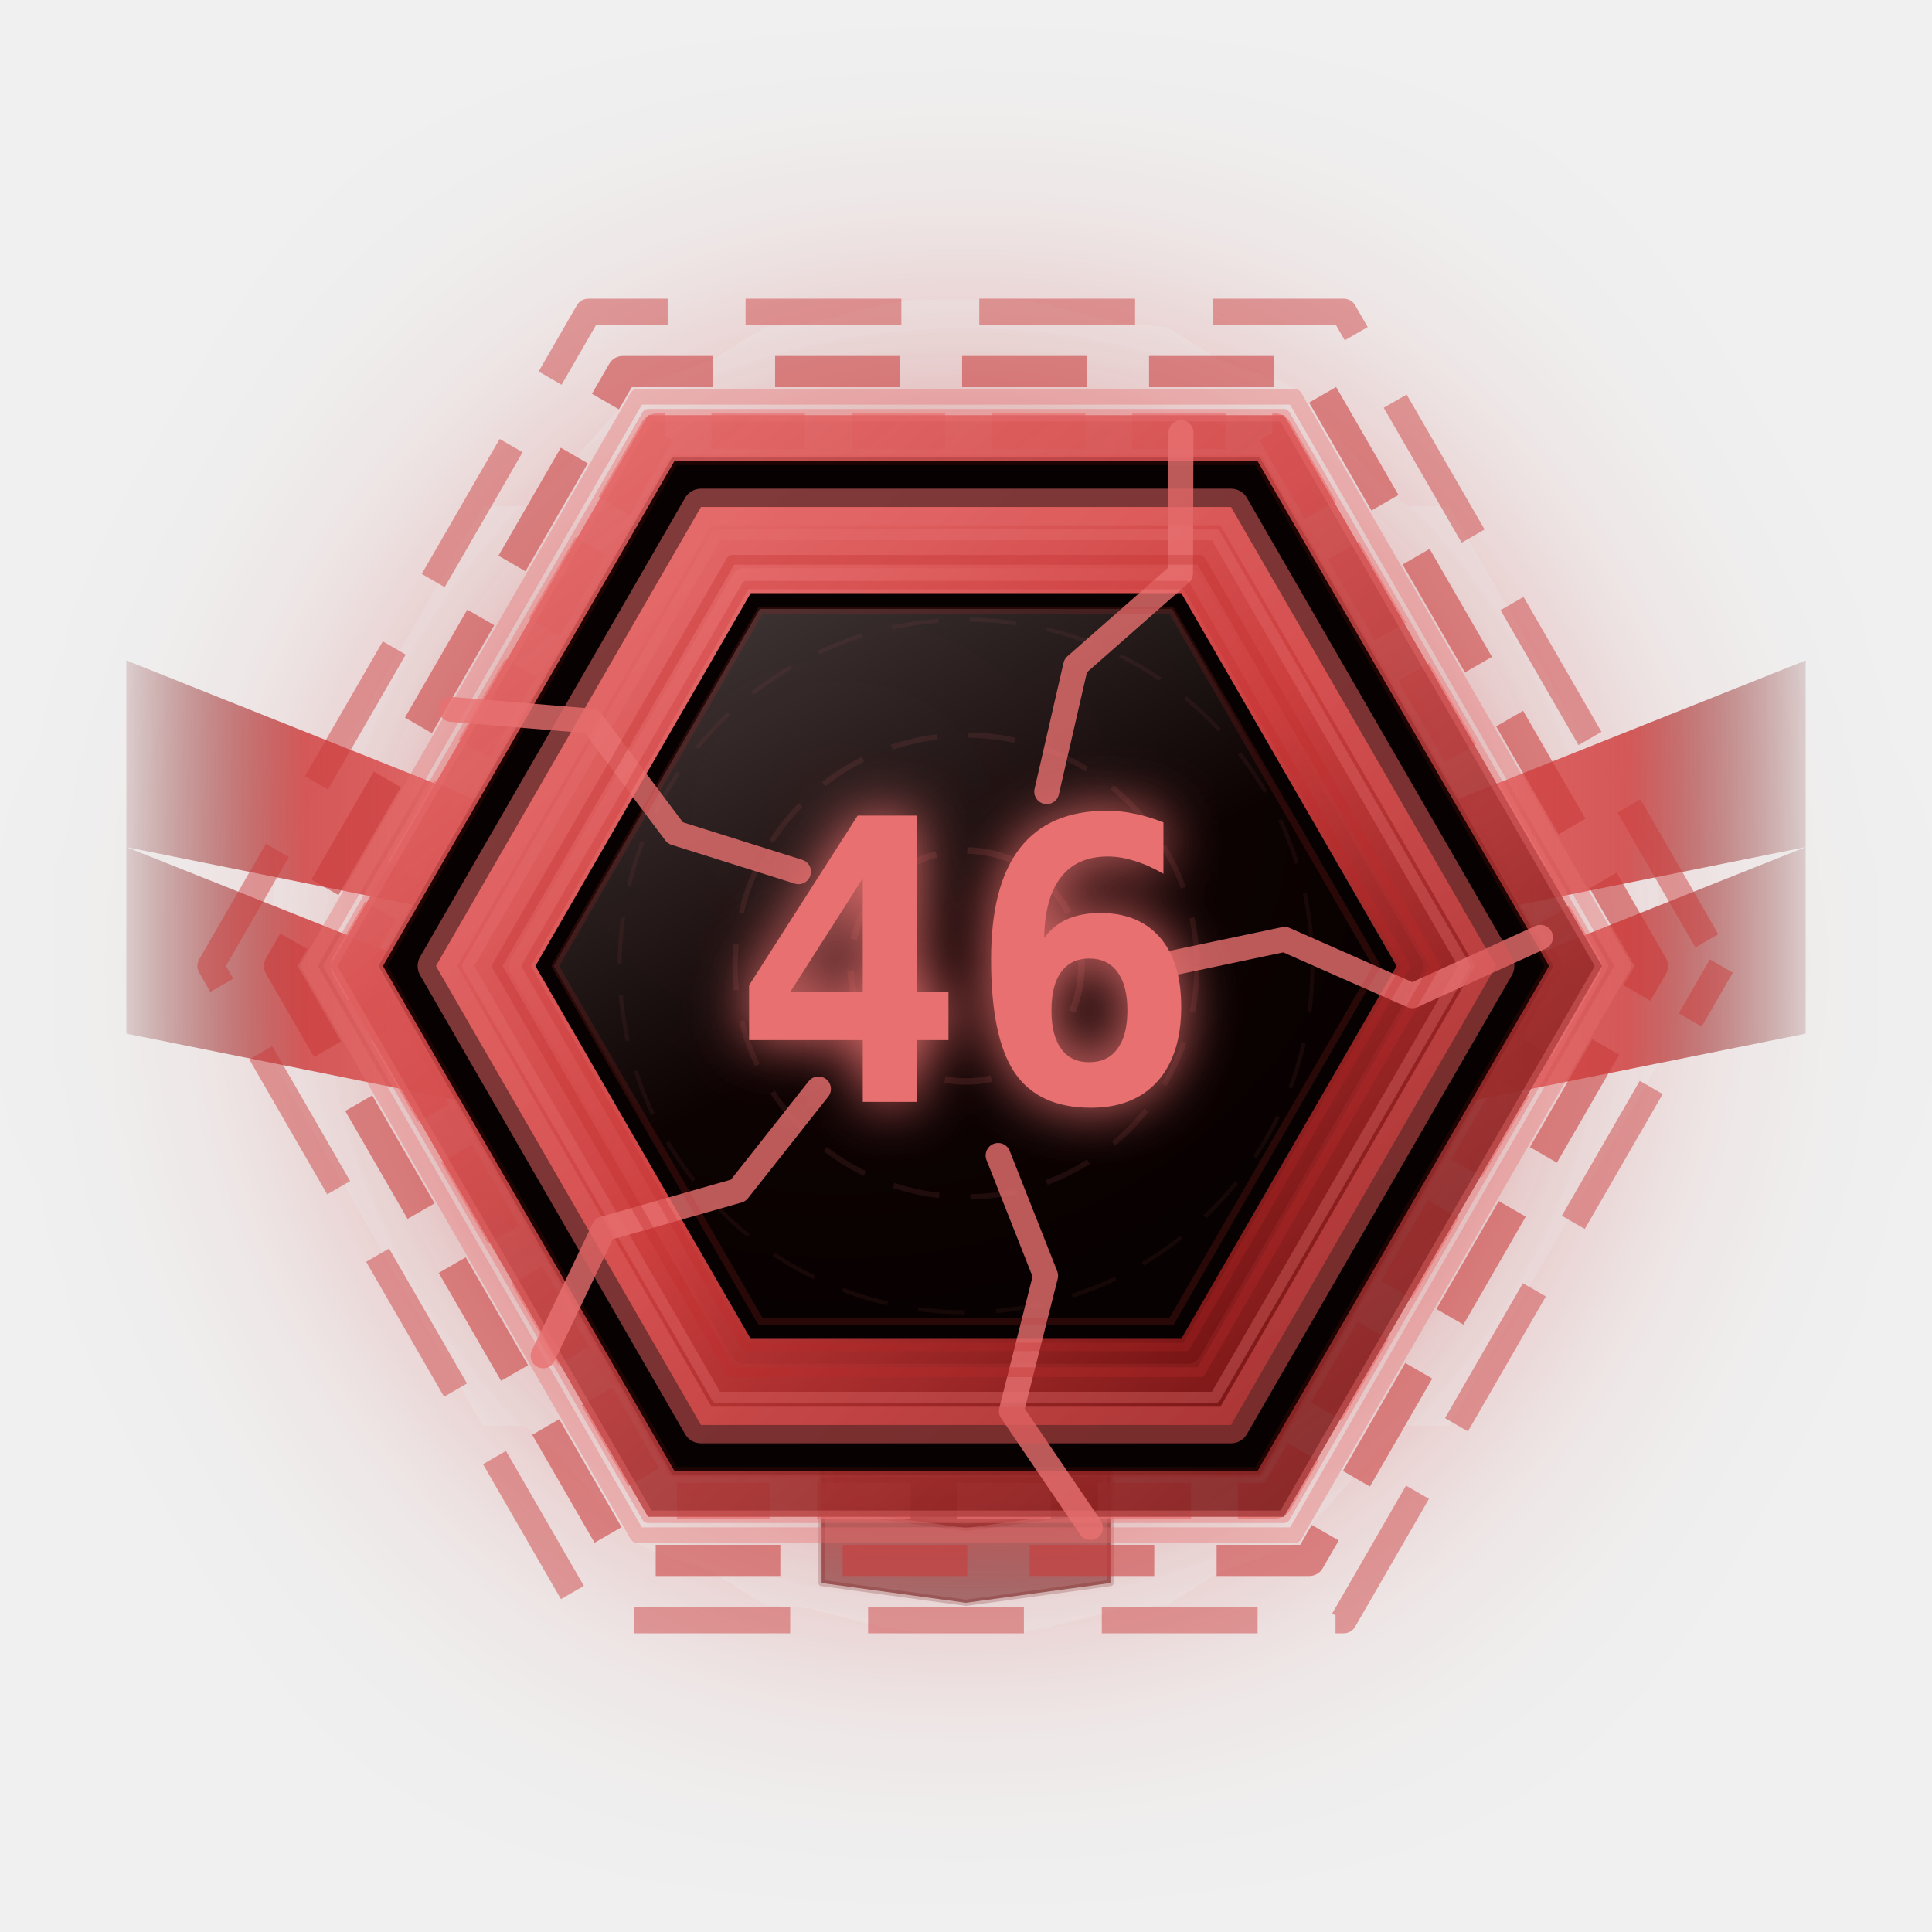
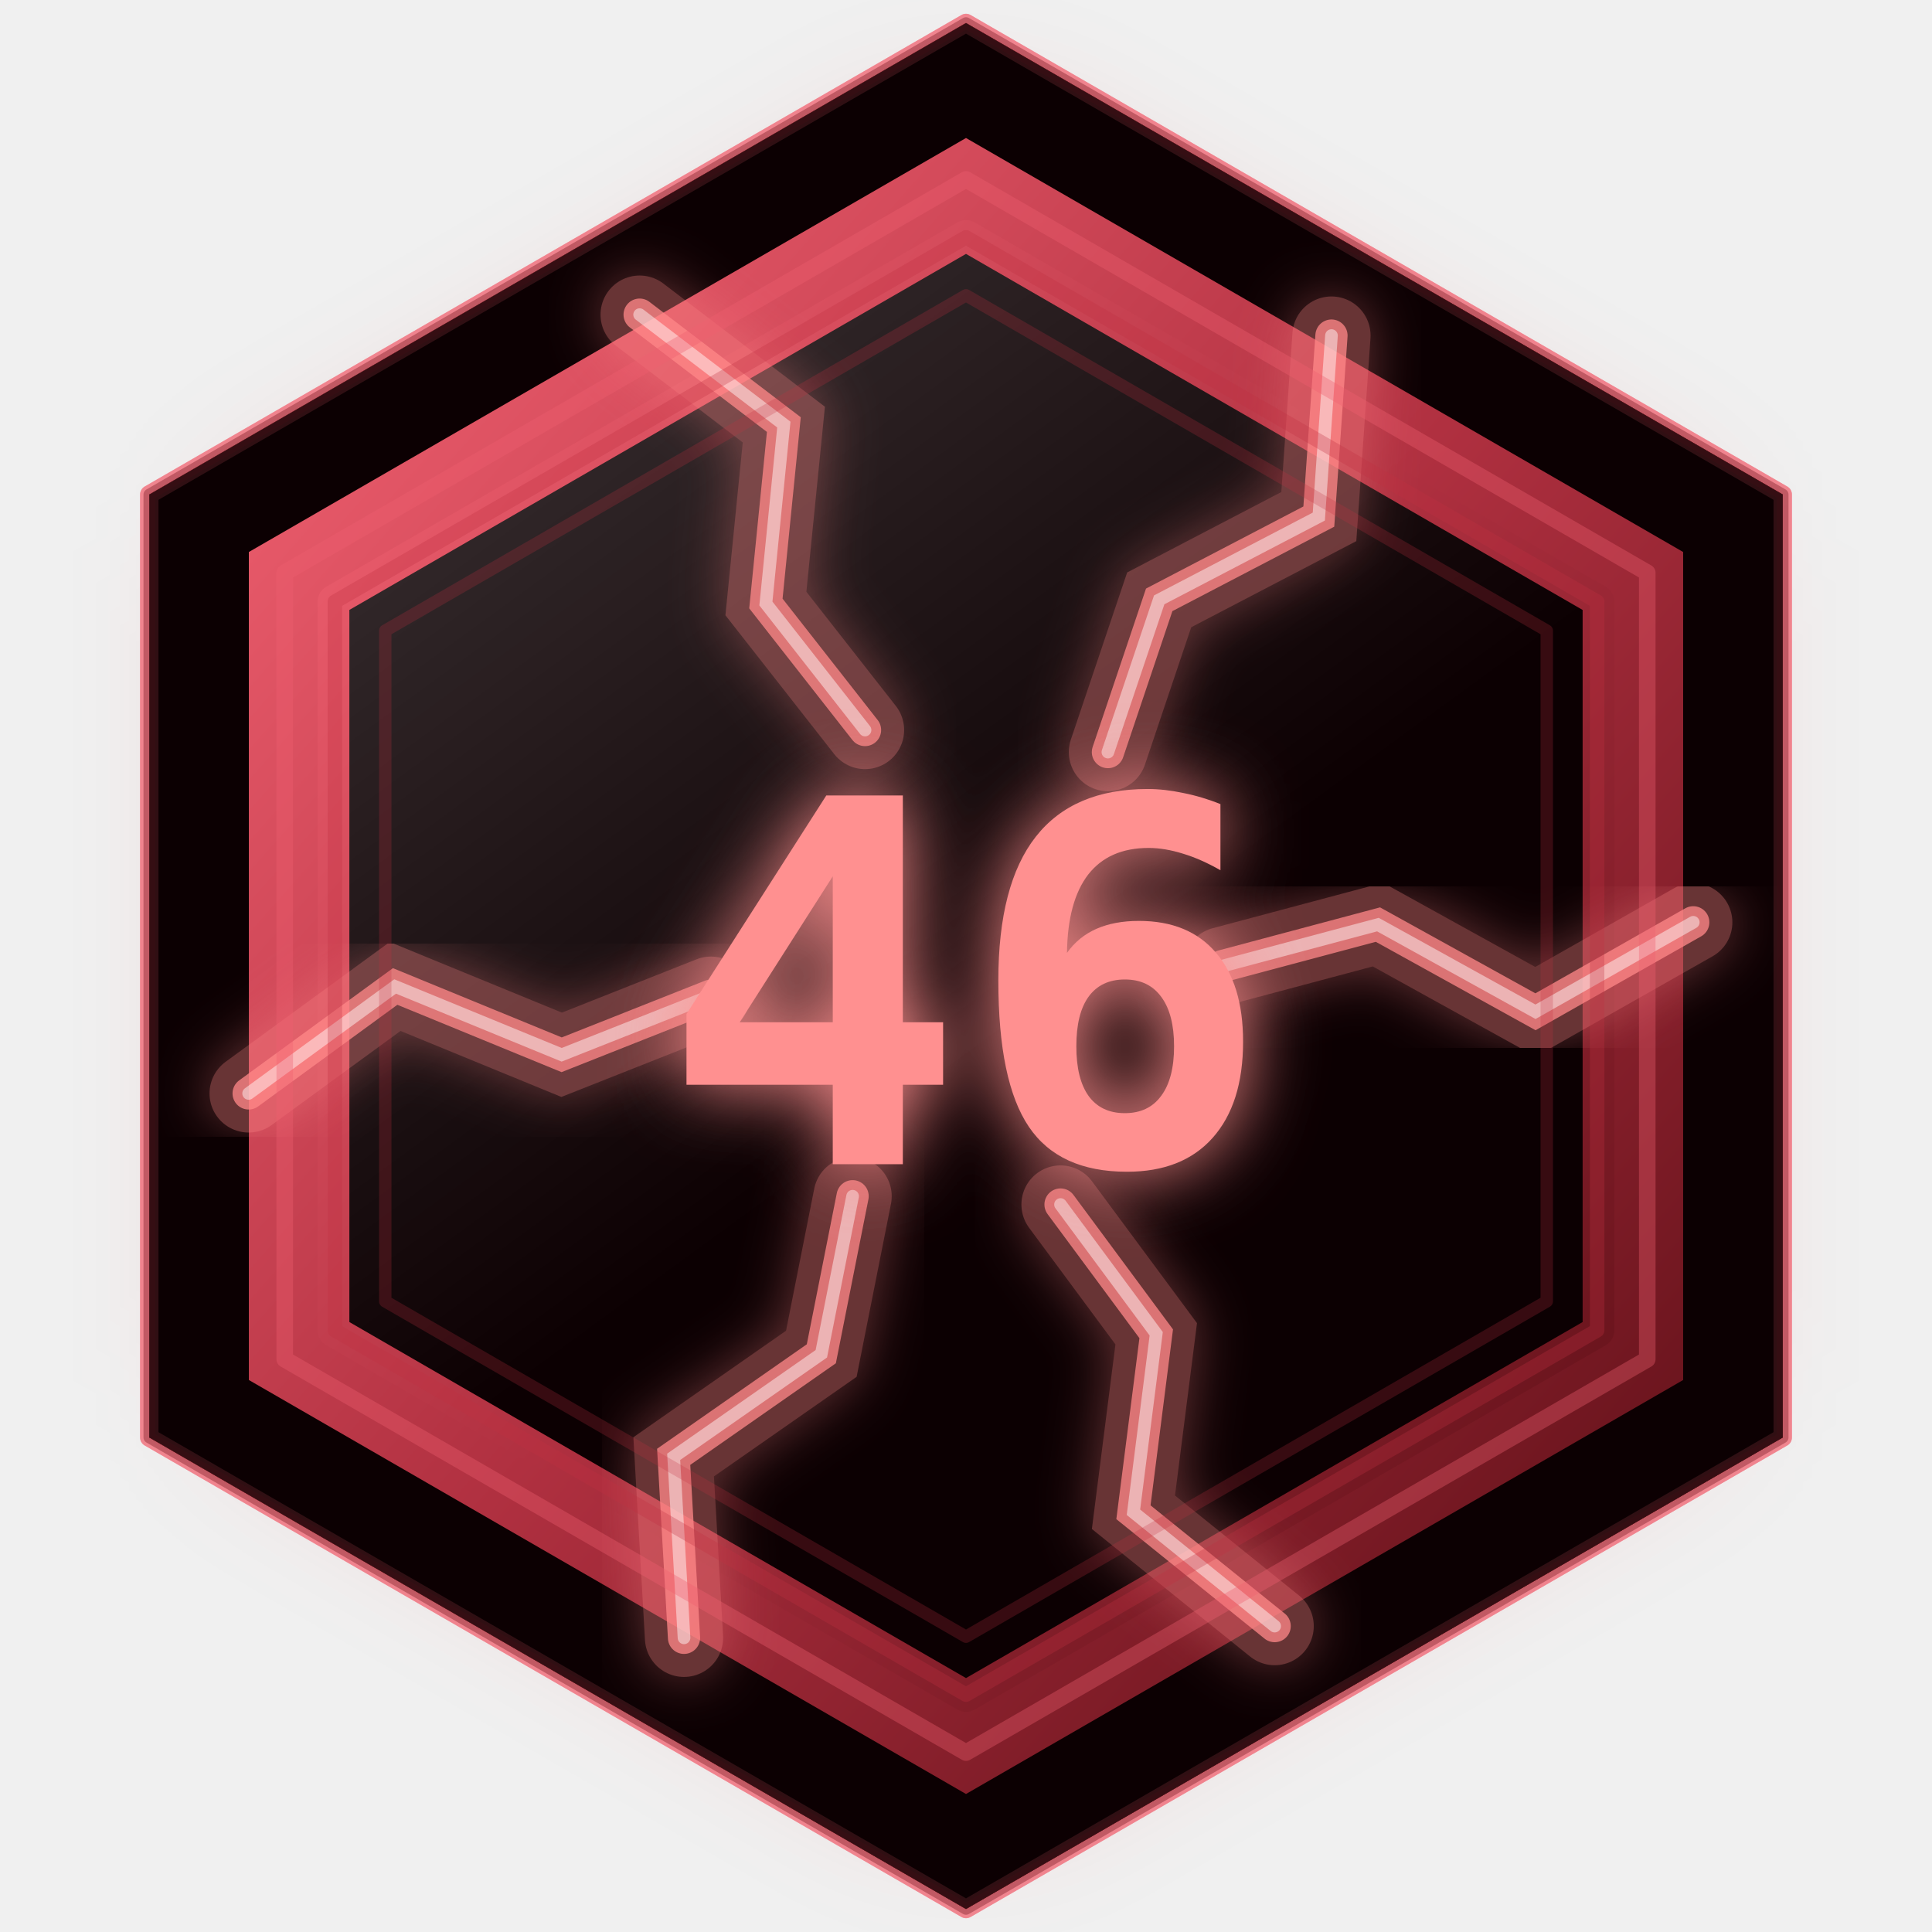
- <svg xmlns="http://www.w3.org/2000/svg" width="84" height="84" viewBox="-20 -20 124 124" overflow="visible" role="img" aria-label="Level 46 Badge">
+ <svg xmlns="http://www.w3.org/2000/svg" width="84" height="84" viewBox="0 0 84 84" role="img" aria-label="Level 46 Badge">
  <defs>
    <radialGradient id="bglv46" cx="35%" cy="28%" r="72%">
-       <stop offset="0%" stop-color="#140303" />
-       <stop offset="100%" stop-color="#080101" />
+       <stop offset="0%" stop-color="#0c0002" />
+       <stop offset="100%" stop-color="#0c0002" />
    </radialGradient>
    <linearGradient id="rimlv46" x1="5%" y1="5%" x2="95%" y2="95%">
-       <stop offset="0%" stop-color="#e87070" />
-       <stop offset="50%" stop-color="#cd3f3f" />
-       <stop offset="100%" stop-color="#6a0e0e" />
-     </linearGradient>
-     <linearGradient id="transRinglv46" x1="0%" y1="0%" x2="100%" y2="100%">
-       <stop offset="0%" stop-color="#e87070" />
-       <stop offset="100%" stop-color="#d44d4d" />
+       <stop offset="0%" stop-color="#f06070" />
+       <stop offset="50%" stop-color="#b03040" />
+       <stop offset="100%" stop-color="#601018" />
    </linearGradient>
    <linearGradient id="shlv46" x1="18%" y1="0%" x2="82%" y2="100%">
-       <stop offset="0%" stop-color="white" stop-opacity="0.2" />
-       <stop offset="50%" stop-color="white" stop-opacity="0" />
+       <stop offset="0%" stop-color="white" stop-opacity="0.18" />
+       <stop offset="55%" stop-color="white" stop-opacity="0" />
    </linearGradient>
    <filter id="gllv46" x="-40%" y="-40%" width="180%" height="180%">
-       <feGaussianBlur stdDeviation="1.8" result="b" />
+       <feGaussianBlur stdDeviation="1.6" result="b" />
      <feMerge>
        <feMergeNode in="b" />
        <feMergeNode in="SourceGraphic" />
      </feMerge>
    </filter>
-     <filter id="halolv46" x="-80%" y="-80%" width="360%" height="360%">
-       <feGaussianBlur stdDeviation="16" result="b" />
+     <filter id="halolv46" x="-35%" y="-35%" width="170%" height="170%">
+       <feGaussianBlur stdDeviation="3.5" result="b" />
      <feMerge>
        <feMergeNode in="b" />
        <feMergeNode in="SourceGraphic" />
      </feMerge>
    </filter>
    <linearGradient id="pglv46_0" x1="5%" y1="0%" x2="95%" y2="100%">
-       <stop offset="0%" stop-color="#e87070" stop-opacity="0.95" />
-       <stop offset="38%" stop-color="#ca3939" stop-opacity="0.9" />
-       <stop offset="100%" stop-color="#6a0e0e" stop-opacity="0.85" />
+       <stop offset="0%" stop-color="#f06070" stop-opacity="0.95" />
+       <stop offset="38%" stop-color="#b03040" stop-opacity="0.90" />
+       <stop offset="100%" stop-color="#601018" stop-opacity="0.85" />
    </linearGradient>
    <linearGradient id="pglv46_1" x1="5%" y1="0%" x2="95%" y2="100%">
-       <stop offset="0%" stop-color="#e87070" stop-opacity="0.95" />
-       <stop offset="38%" stop-color="#d34a4a" stop-opacity="0.9" />
-       <stop offset="100%" stop-color="#6a0e0e" stop-opacity="0.85" />
+       <stop offset="0%" stop-color="#f06070" stop-opacity="0.95" />
+       <stop offset="38%" stop-color="#b03040" stop-opacity="0.90" />
+       <stop offset="100%" stop-color="#601018" stop-opacity="0.85" />
    </linearGradient>
-     <linearGradient id="aplv46_0" x1="0%" y1="0%" x2="0%" y2="100%">
-       <stop offset="0%" stop-color="#e87070" />
-       <stop offset="100%" stop-color="#6a0e0e" stop-opacity="0.65" />
+     <linearGradient id="pglv46_2" x1="5%" y1="0%" x2="95%" y2="100%">
+       <stop offset="0%" stop-color="#f06070" stop-opacity="0.95" />
+       <stop offset="38%" stop-color="#b03040" stop-opacity="0.90" />
+       <stop offset="100%" stop-color="#601018" stop-opacity="0.85" />
    </linearGradient>
-     <linearGradient id="aplv46_1" x1="0%" y1="0%" x2="0%" y2="100%">
-       <stop offset="0%" stop-color="#d14646" />
-       <stop offset="100%" stop-color="#6a0e0e" stop-opacity="0.65" />
+     <linearGradient id="pglv46_3" x1="5%" y1="0%" x2="95%" y2="100%">
+       <stop offset="0%" stop-color="#f06070" stop-opacity="0.95" />
+       <stop offset="38%" stop-color="#b03040" stop-opacity="0.90" />
+       <stop offset="100%" stop-color="#601018" stop-opacity="0.85" />
    </linearGradient>
-     <linearGradient id="csLlv46_0" x1="100%" y1="50%" x2="0%" y2="50%">
-       <stop offset="0%" stop-color="#e87070" stop-opacity="1.0" />
-       <stop offset="55%" stop-color="#d14646" stop-opacity="0.88" />
-       <stop offset="100%" stop-color="#6a0e0e" stop-opacity="0.15" />
+     <linearGradient id="pglv46_4" x1="5%" y1="0%" x2="95%" y2="100%">
+       <stop offset="0%" stop-color="#f06070" stop-opacity="0.95" />
+       <stop offset="38%" stop-color="#b03040" stop-opacity="0.90" />
+       <stop offset="100%" stop-color="#601018" stop-opacity="0.85" />
    </linearGradient>
-     <linearGradient id="csRlv46_0" x1="0%" y1="50%" x2="100%" y2="50%">
-       <stop offset="0%" stop-color="#e87070" stop-opacity="1.0" />
-       <stop offset="55%" stop-color="#d14646" stop-opacity="0.88" />
-       <stop offset="100%" stop-color="#6a0e0e" stop-opacity="0.15" />
-     </linearGradient>
-     <linearGradient id="csLlv46_1" x1="100%" y1="50%" x2="0%" y2="50%">
-       <stop offset="0%" stop-color="#e87070" stop-opacity="1.0" />
-       <stop offset="55%" stop-color="#d14646" stop-opacity="0.88" />
-       <stop offset="100%" stop-color="#6a0e0e" stop-opacity="0.15" />
-     </linearGradient>
-     <linearGradient id="csRlv46_1" x1="0%" y1="50%" x2="100%" y2="50%">
-       <stop offset="0%" stop-color="#e87070" stop-opacity="1.0" />
-       <stop offset="55%" stop-color="#d14646" stop-opacity="0.88" />
-       <stop offset="100%" stop-color="#6a0e0e" stop-opacity="0.15" />
-     </linearGradient>
-     <filter id="crGlowlv46" x="-50%" y="-50%" width="200%" height="200%">
+     <filter id="crGlowlv46" x="-40%" y="-40%" width="180%" height="180%">
      <feGaussianBlur stdDeviation="1.2" result="b" />
      <feMerge>
        <feMergeNode in="b" />
        <feMergeNode in="SourceGraphic" />
      </feMerge>
    </filter>
  </defs>
-   <path d="M76.02,42.00L59.01,71.46L24.99,71.46L7.98,42.00L24.99,12.54L59.01,12.54Z" fill="#c02828" fill-opacity="0.81" filter="url(#halolv46)" />
-   <path d="M33.50,71.46 L42.00,71.46 L50.51,71.46 L50.51,76.91 L42.00,78.07 L33.50,76.91 Z" fill="url(#aplv46_0)" opacity="0.90" />
-   <path d="M33.50,71.46 L42.00,71.46 L50.51,71.46" fill="none" stroke="#e87070" stroke-width="0.9" stroke-opacity="0.52" stroke-linejoin="round" />
-   <path d="M33.50,71.46 L42.00,71.46 L50.51,71.46 L50.51,76.91 L42.00,78.07 L33.50,76.91 Z" fill="none" stroke="#6a0e0e" stroke-width="0.4" stroke-opacity="0.2" stroke-linejoin="round" />
-   <path d="M32.73,74.11 L42.00,74.11 L51.27,74.11 L51.27,81.60 L42.00,82.87 L32.73,81.60 Z" fill="url(#aplv46_1)" opacity="0.82" />
-   <path d="M32.73,74.11 L42.00,74.11 L51.27,74.11" fill="none" stroke="#e87070" stroke-width="0.9" stroke-opacity="0.42" stroke-linejoin="round" />
-   <path d="M32.73,74.11 L42.00,74.11 L51.27,74.11 L51.27,81.60 L42.00,82.87 L32.73,81.60 Z" fill="none" stroke="#6a0e0e" stroke-width="0.4" stroke-opacity="0.2" stroke-linejoin="round" />
-   <polygon points="13.56,32.54 13.56,39.49 -11.89,34.37 -11.89,22.39" fill="url(#csLlv46_0)" />
-   <polygon points="70.44,32.54 70.44,39.49 95.89,34.37 95.89,22.39" fill="url(#csRlv46_0)" />
-   <polygon points="13.56,44.51 13.56,51.46 -11.89,46.34 -11.89,34.37" fill="url(#csLlv46_1)" />
-   <polygon points="70.44,44.51 70.44,51.46 95.89,46.34 95.89,34.37" fill="url(#csRlv46_1)" />
-   <path d="M81.63,42.00L61.82,76.32L22.18,76.32L2.37,42.00L22.18,7.68L61.82,7.68Z" fill="none" stroke="#e87070" stroke-width="2.3" stroke-opacity="0.66" stroke-dasharray="6 3" stroke-dashoffset="0" stroke-linejoin="round" />
-   <path d="M86.06,42.00L64.03,80.15L19.97,80.15L-2.06,42.00L19.97,3.85L64.03,3.85Z" fill="none" stroke="#ca3a3a" stroke-width="2.0" stroke-opacity="0.56" stroke-dasharray="8 4" stroke-dashoffset="18" stroke-linejoin="round" />
-   <path d="M90.48,42.00L66.24,83.98L17.76,83.98L-6.48,42.00L17.76,0.02L66.24,0.02Z" fill="none" stroke="#ca3a3a" stroke-width="1.7" stroke-opacity="0.46" stroke-dasharray="10 5" stroke-dashoffset="36" stroke-linejoin="round" />
-   <path d="M79.42,42.00L60.71,74.41L23.29,74.41L4.58,42.00L23.29,9.59L60.71,9.59Z" fill="url(#pglv46_0)" />
-   <path d="M76.02,42.00L59.01,71.46L24.99,71.46L7.98,42.00L24.99,12.54L59.01,12.54Z" fill="#080101" />
-   <path d="M79.42,42.00L60.71,74.41L23.29,74.41L4.58,42.00L23.29,9.59L60.71,9.59Z" fill="none" stroke="#e87070" stroke-width="0.8" stroke-opacity="0.48" stroke-linejoin="round" />
-   <path d="M76.02,42.00L59.01,71.46L24.99,71.46L7.98,42.00L24.99,12.54L59.01,12.54Z" fill="none" stroke="#6a0e0e" stroke-width="0.5" stroke-opacity="0.28" stroke-linejoin="round" />
-   <path d="M82.82,42.00L62.41,77.35L21.59,77.35L1.18,42.00L21.59,6.65L62.41,6.65Z" fill="url(#pglv46_1)" />
-   <path d="M79.42,42.00L60.71,74.41L23.29,74.41L4.58,42.00L23.29,9.59L60.71,9.59Z" fill="#080101" />
-   <path d="M82.82,42.00L62.41,77.35L21.59,77.35L1.18,42.00L21.59,6.65L62.41,6.65Z" fill="none" stroke="#e87070" stroke-width="0.8" stroke-opacity="0.40" stroke-linejoin="round" />
-   <path d="M79.42,42.00L60.71,74.41L23.29,74.41L4.58,42.00L23.29,9.59L60.71,9.59Z" fill="none" stroke="#6a0e0e" stroke-width="0.5" stroke-opacity="0.24" stroke-linejoin="round" />
-   <path d="M84.18,42.00L63.09,78.53L20.91,78.53L-0.18,42.00L20.91,5.47L63.09,5.47Z" fill="none" stroke="#e87070" stroke-width="1.0" stroke-opacity="0.38" stroke-linejoin="round" />
-   <path d="M76.02,42.00L59.01,71.46L24.99,71.46L7.98,42.00L24.99,12.54L59.01,12.54Z" fill="url(#rimlv46)" />
-   <path d="M70.56,42.00L56.28,66.73L27.72,66.73L13.44,42.00L27.72,17.27L56.28,17.27Z" fill="#080101" />
-   <path d="M70.56,42.00L56.28,66.73L27.72,66.73L13.44,42.00L27.72,17.27L56.28,17.27Z" fill="none" stroke="url(#rimlv46)" stroke-width="1.60" stroke-linejoin="round" />
-   <path d="M68.46,42.00L55.23,64.92L28.77,64.92L15.54,42.00L28.77,19.08L55.23,19.08Z" fill="url(#bglv46)" />
-   <path d="M68.46,42.00L55.23,64.92L28.77,64.92L15.54,42.00L28.77,19.08L55.23,19.08Z" fill="url(#shlv46)" />
-   <polyline points="54.33,42.00 62.45,40.29 70.65,43.91 78.87,40.16" fill="none" stroke="#e87070" stroke-width="1.6" stroke-linecap="round" stroke-linejoin="round" opacity="0.80" />
-   <polyline points="44.06,54.16 47.11,61.88 44.91,70.57 49.99,78.04" fill="none" stroke="#e87070" stroke-width="1.6" stroke-linecap="round" stroke-linejoin="round" opacity="0.80" />
-   <polyline points="32.53,49.89 27.38,56.41 18.76,58.87 14.86,67.02" fill="none" stroke="#e87070" stroke-width="1.6" stroke-linecap="round" stroke-linejoin="round" opacity="0.80" />
-   <polyline points="31.25,35.95 23.34,33.46 17.96,26.28 8.96,25.53" fill="none" stroke="#e87070" stroke-width="1.6" stroke-linecap="round" stroke-linejoin="round" opacity="0.80" />
-   <polyline points="47.18,30.81 49.04,22.72 55.77,16.80 55.80,7.77" fill="none" stroke="#e87070" stroke-width="1.6" stroke-linecap="round" stroke-linejoin="round" opacity="0.80" />
-   <circle cx="42.00" cy="42.00" r="7.41" fill="none" stroke="#e87070" stroke-width="0.42" stroke-opacity="0.13" stroke-dasharray="3 2" />
-   <circle cx="42.00" cy="42.00" r="14.82" fill="none" stroke="#e87070" stroke-width="0.34" stroke-opacity="0.10" stroke-dasharray="3 2" />
-   <circle cx="42.00" cy="42.00" r="22.23" fill="none" stroke="#e87070" stroke-width="0.26" stroke-opacity="0.07" stroke-dasharray="3 2" />
-   <path d="M76.02,42.00L59.01,71.46L24.99,71.46L7.98,42.00L24.99,12.54L59.01,12.54Z" fill="none" stroke="url(#transRinglv46)" stroke-width="2.35" stroke-opacity="0.54" stroke-linejoin="round" />
-   <path d="M73.98,42.00L57.99,69.69L26.01,69.69L10.02,42.00L26.01,14.31L57.99,14.31Z" fill="none" stroke="#e87070" stroke-width="0.72" stroke-opacity="0.36" stroke-linejoin="round" />
-   <path d="M72.11,42.00L57.05,68.07L26.95,68.07L11.89,42.00L26.95,15.93L57.05,15.93Z" fill="none" stroke="#c02828" stroke-width="0.63" stroke-opacity="0.30" stroke-linejoin="round" />
-   <path d="M70.24,42.00L56.12,66.45L27.88,66.45L13.76,42.00L27.88,17.55L56.12,17.55Z" fill="none" stroke="#c02828" stroke-width="0.54" stroke-opacity="0.24" stroke-linejoin="round" />
-   <path d="M68.37,42.00L55.18,64.83L28.82,64.83L15.63,42.00L28.82,19.17L55.18,19.17Z" fill="none" stroke="#c02828" stroke-width="0.45" stroke-opacity="0.18" stroke-linejoin="round" />
-   <text x="42.0" y="42.0" text-anchor="middle" dominant-baseline="central" font-family="Orbitron,monospace" font-weight="900" font-size="25.2" fill="#e87070" filter="url(#gllv46)">46</text>
+   <path d="M73.18,24.00 L73.18,60.00 L42.00,78.00 L10.82,60.00 L10.82,24.00 L42.00,6.00Z" fill="#d04050" fill-opacity="0.30" filter="url(#halolv46)" />
+   <path d="M75.98,22.38 L75.98,61.62 L42.00,81.24 L8.02,61.62 L8.02,22.38 L42.00,2.76Z" fill="url(#pglv46_0)" />
+   <path d="M73.18,24.00 L73.18,60.00 L42.00,78.00 L10.82,60.00 L10.82,24.00 L42.00,6.00Z" fill="#0c0002" />
+   <path d="M75.98,22.38 L75.98,61.62 L42.00,81.24 L8.02,61.62 L8.02,22.38 L42.00,2.76Z" fill="none" stroke="#f06070" stroke-width="0.8" stroke-opacity="0.48" stroke-linejoin="round" />
+   <path d="M73.18,24.00 L73.18,60.00 L42.00,78.00 L10.82,60.00 L10.82,24.00 L42.00,6.00Z" fill="none" stroke="#601018" stroke-width="0.5" stroke-opacity="0.28" stroke-linejoin="round" />
+   <path d="M77.51,21.50 L77.51,62.50 L42.00,83.00 L6.49,62.50 L6.49,21.50 L42.00,1.00Z" fill="url(#pglv46_1)" />
+   <path d="M75.98,22.38 L75.98,61.62 L42.00,81.24 L8.02,61.62 L8.02,22.38 L42.00,2.76Z" fill="#0c0002" />
+   <path d="M77.51,21.50 L77.51,62.50 L42.00,83.00 L6.49,62.50 L6.49,21.50 L42.00,1.00Z" fill="none" stroke="#f06070" stroke-width="0.8" stroke-opacity="0.40" stroke-linejoin="round" />
+   <path d="M75.98,22.38 L75.98,61.62 L42.00,81.24 L8.02,61.62 L8.02,22.38 L42.00,2.76Z" fill="none" stroke="#601018" stroke-width="0.5" stroke-opacity="0.24" stroke-linejoin="round" />
+   <path d="M77.51,21.50 L77.51,62.50 L42.00,83.00 L6.49,62.50 L6.49,21.50 L42.00,1.00Z" fill="url(#pglv46_2)" />
+   <path d="M77.51,21.50 L77.51,62.50 L42.00,83.00 L6.49,62.50 L6.49,21.50 L42.00,1.00Z" fill="#0c0002" />
+   <path d="M77.51,21.50 L77.51,62.50 L42.00,83.00 L6.49,62.50 L6.49,21.50 L42.00,1.00Z" fill="none" stroke="#f06070" stroke-width="0.8" stroke-opacity="0.32" stroke-linejoin="round" />
+   <path d="M77.51,21.50 L77.51,62.50 L42.00,83.00 L6.49,62.50 L6.49,21.50 L42.00,1.00Z" fill="none" stroke="#601018" stroke-width="0.5" stroke-opacity="0.20" stroke-linejoin="round" />
+   <path d="M77.51,21.50 L77.51,62.50 L42.00,83.00 L6.49,62.50 L6.49,21.50 L42.00,1.00Z" fill="url(#pglv46_3)" />
+   <path d="M77.51,21.50 L77.51,62.50 L42.00,83.00 L6.49,62.50 L6.49,21.50 L42.00,1.00Z" fill="#0c0002" />
+   <path d="M77.51,21.50 L77.51,62.50 L42.00,83.00 L6.49,62.50 L6.49,21.50 L42.00,1.00Z" fill="none" stroke="#f06070" stroke-width="0.8" stroke-opacity="0.24" stroke-linejoin="round" />
+   <path d="M77.51,21.50 L77.51,62.50 L42.00,83.00 L6.49,62.50 L6.49,21.50 L42.00,1.00Z" fill="none" stroke="#601018" stroke-width="0.5" stroke-opacity="0.16" stroke-linejoin="round" />
+   <path d="M77.51,21.50 L77.51,62.50 L42.00,83.00 L6.49,62.50 L6.49,21.50 L42.00,1.00Z" fill="url(#pglv46_4)" />
+   <path d="M77.51,21.50 L77.51,62.50 L42.00,83.00 L6.49,62.50 L6.49,21.50 L42.00,1.00Z" fill="#0c0002" />
+   <path d="M77.51,21.50 L77.51,62.50 L42.00,83.00 L6.49,62.50 L6.49,21.50 L42.00,1.00Z" fill="none" stroke="#f06070" stroke-width="0.8" stroke-opacity="0.16" stroke-linejoin="round" />
+   <path d="M77.51,21.50 L77.51,62.50 L42.00,83.00 L6.49,62.50 L6.49,21.50 L42.00,1.00Z" fill="none" stroke="#601018" stroke-width="0.5" stroke-opacity="0.12" stroke-linejoin="round" />
+   <path d="M73.18,24.00 L73.18,60.00 L42.00,78.00 L10.82,60.00 L10.82,24.00 L42.00,6.00Z" fill="url(#rimlv46)" />
+   <path d="M69.44,26.16 L69.44,57.84 L42.00,73.68 L14.56,57.84 L14.56,26.16 L42.00,10.32Z" fill="#0c0002" />
+   <path d="M69.44,26.16 L69.44,57.84 L42.00,73.68 L14.56,57.84 L14.56,26.16 L42.00,10.32Z" fill="none" stroke="url(#rimlv46)" stroke-width="1.5" stroke-linejoin="round" />
+   <path d="M68.81,26.52 L68.81,57.48 L42.00,72.96 L15.19,57.48 L15.19,26.52 L42.00,11.04Z" fill="url(#bglv46)" />
+   <path d="M68.81,26.52 L68.81,57.48 L42.00,72.96 L15.19,57.48 L15.19,26.52 L42.00,11.04Z" fill="url(#shlv46)" />
+   <polyline points="53.16,42.00 59.91,40.20 66.76,43.99 73.62,40.10" fill="none" stroke="#ff8888" stroke-width="3.4" stroke-linecap="round" filter="url(#crGlowlv46)" opacity="0.38" />
+   <polyline points="53.16,42.00 59.91,40.20 66.76,43.99 73.62,40.10" fill="none" stroke="#ff8888" stroke-width="1.4" stroke-linecap="round" opacity="0.76" />
+   <polyline points="53.16,42.00 59.91,40.20 66.76,43.99 73.62,40.10" fill="none" stroke="white" stroke-width="0.55" stroke-linecap="round" opacity="0.46" />
+   <polyline points="46.11,52.37 50.27,57.99 49.28,65.75 55.42,70.70" fill="none" stroke="#ff8888" stroke-width="3.4" stroke-linecap="round" filter="url(#crGlowlv46)" opacity="0.38" />
+   <polyline points="46.11,52.37 50.27,57.99 49.28,65.75 55.42,70.70" fill="none" stroke="#ff8888" stroke-width="1.4" stroke-linecap="round" opacity="0.76" />
+   <polyline points="46.11,52.37 50.27,57.99 49.28,65.75 55.42,70.70" fill="none" stroke="white" stroke-width="0.55" stroke-linecap="round" opacity="0.46" />
+   <polyline points="37.07,52.01 35.71,58.86 29.29,63.34 29.74,71.21" fill="none" stroke="#ff8888" stroke-width="3.4" stroke-linecap="round" filter="url(#crGlowlv46)" opacity="0.38" />
+   <polyline points="37.07,52.01 35.71,58.86 29.29,63.34 29.74,71.21" fill="none" stroke="#ff8888" stroke-width="1.4" stroke-linecap="round" opacity="0.76" />
+   <polyline points="37.07,52.01 35.71,58.86 29.29,63.34 29.74,71.21" fill="none" stroke="white" stroke-width="0.55" stroke-linecap="round" opacity="0.46" />
+   <polyline points="30.91,43.29 24.42,45.86 17.18,42.89 10.81,47.54" fill="none" stroke="#ff8888" stroke-width="3.4" stroke-linecap="round" filter="url(#crGlowlv46)" opacity="0.38" />
+   <polyline points="30.91,43.29 24.42,45.86 17.18,42.89 10.81,47.54" fill="none" stroke="#ff8888" stroke-width="1.4" stroke-linecap="round" opacity="0.76" />
+   <polyline points="30.91,43.29 24.42,45.86 17.18,42.89 10.81,47.54" fill="none" stroke="white" stroke-width="0.55" stroke-linecap="round" opacity="0.46" />
+   <polyline points="37.61,31.74 33.30,26.24 34.08,18.46 27.81,13.68" fill="none" stroke="#ff8888" stroke-width="3.4" stroke-linecap="round" filter="url(#crGlowlv46)" opacity="0.38" />
+   <polyline points="37.61,31.74 33.30,26.24 34.08,18.46 27.81,13.68" fill="none" stroke="#ff8888" stroke-width="1.4" stroke-linecap="round" opacity="0.76" />
+   <polyline points="37.61,31.74 33.30,26.24 34.08,18.46 27.81,13.68" fill="none" stroke="white" stroke-width="0.55" stroke-linecap="round" opacity="0.46" />
+   <polyline points="48.17,32.70 50.40,26.08 57.34,22.46 57.89,14.59" fill="none" stroke="#ff8888" stroke-width="3.4" stroke-linecap="round" filter="url(#crGlowlv46)" opacity="0.38" />
+   <polyline points="48.17,32.70 50.40,26.08 57.34,22.46 57.89,14.59" fill="none" stroke="#ff8888" stroke-width="1.4" stroke-linecap="round" opacity="0.76" />
+   <polyline points="48.17,32.70 50.40,26.08 57.34,22.46 57.89,14.59" fill="none" stroke="white" stroke-width="0.55" stroke-linecap="round" opacity="0.46" />
+   <path d="M71.62,24.90 L71.62,59.10 L42.00,76.20 L12.38,59.10 L12.38,24.90 L42.00,7.80Z" fill="none" stroke="#f06070" stroke-width="0.72" stroke-opacity="0.36" stroke-linejoin="round" />
+   <path d="M69.44,26.16 L69.44,57.84 L42.00,73.68 L14.56,57.84 L14.56,26.16 L42.00,10.32Z" fill="none" stroke="#c03040" stroke-width="0.63" stroke-opacity="0.30" stroke-linejoin="round" />
+   <path d="M67.25,27.42 L67.25,56.58 L42.00,71.16 L16.75,56.58 L16.75,27.42 L42.00,12.84Z" fill="none" stroke="#c03040" stroke-width="0.54" stroke-opacity="0.24" stroke-linejoin="round" />
+   <text x="42" y="43" text-anchor="middle" dominant-baseline="central" font-family="Orbitron,monospace" font-weight="900" font-size="22" fill="#ff9090" filter="url(#gllv46)">46</text>
</svg>
